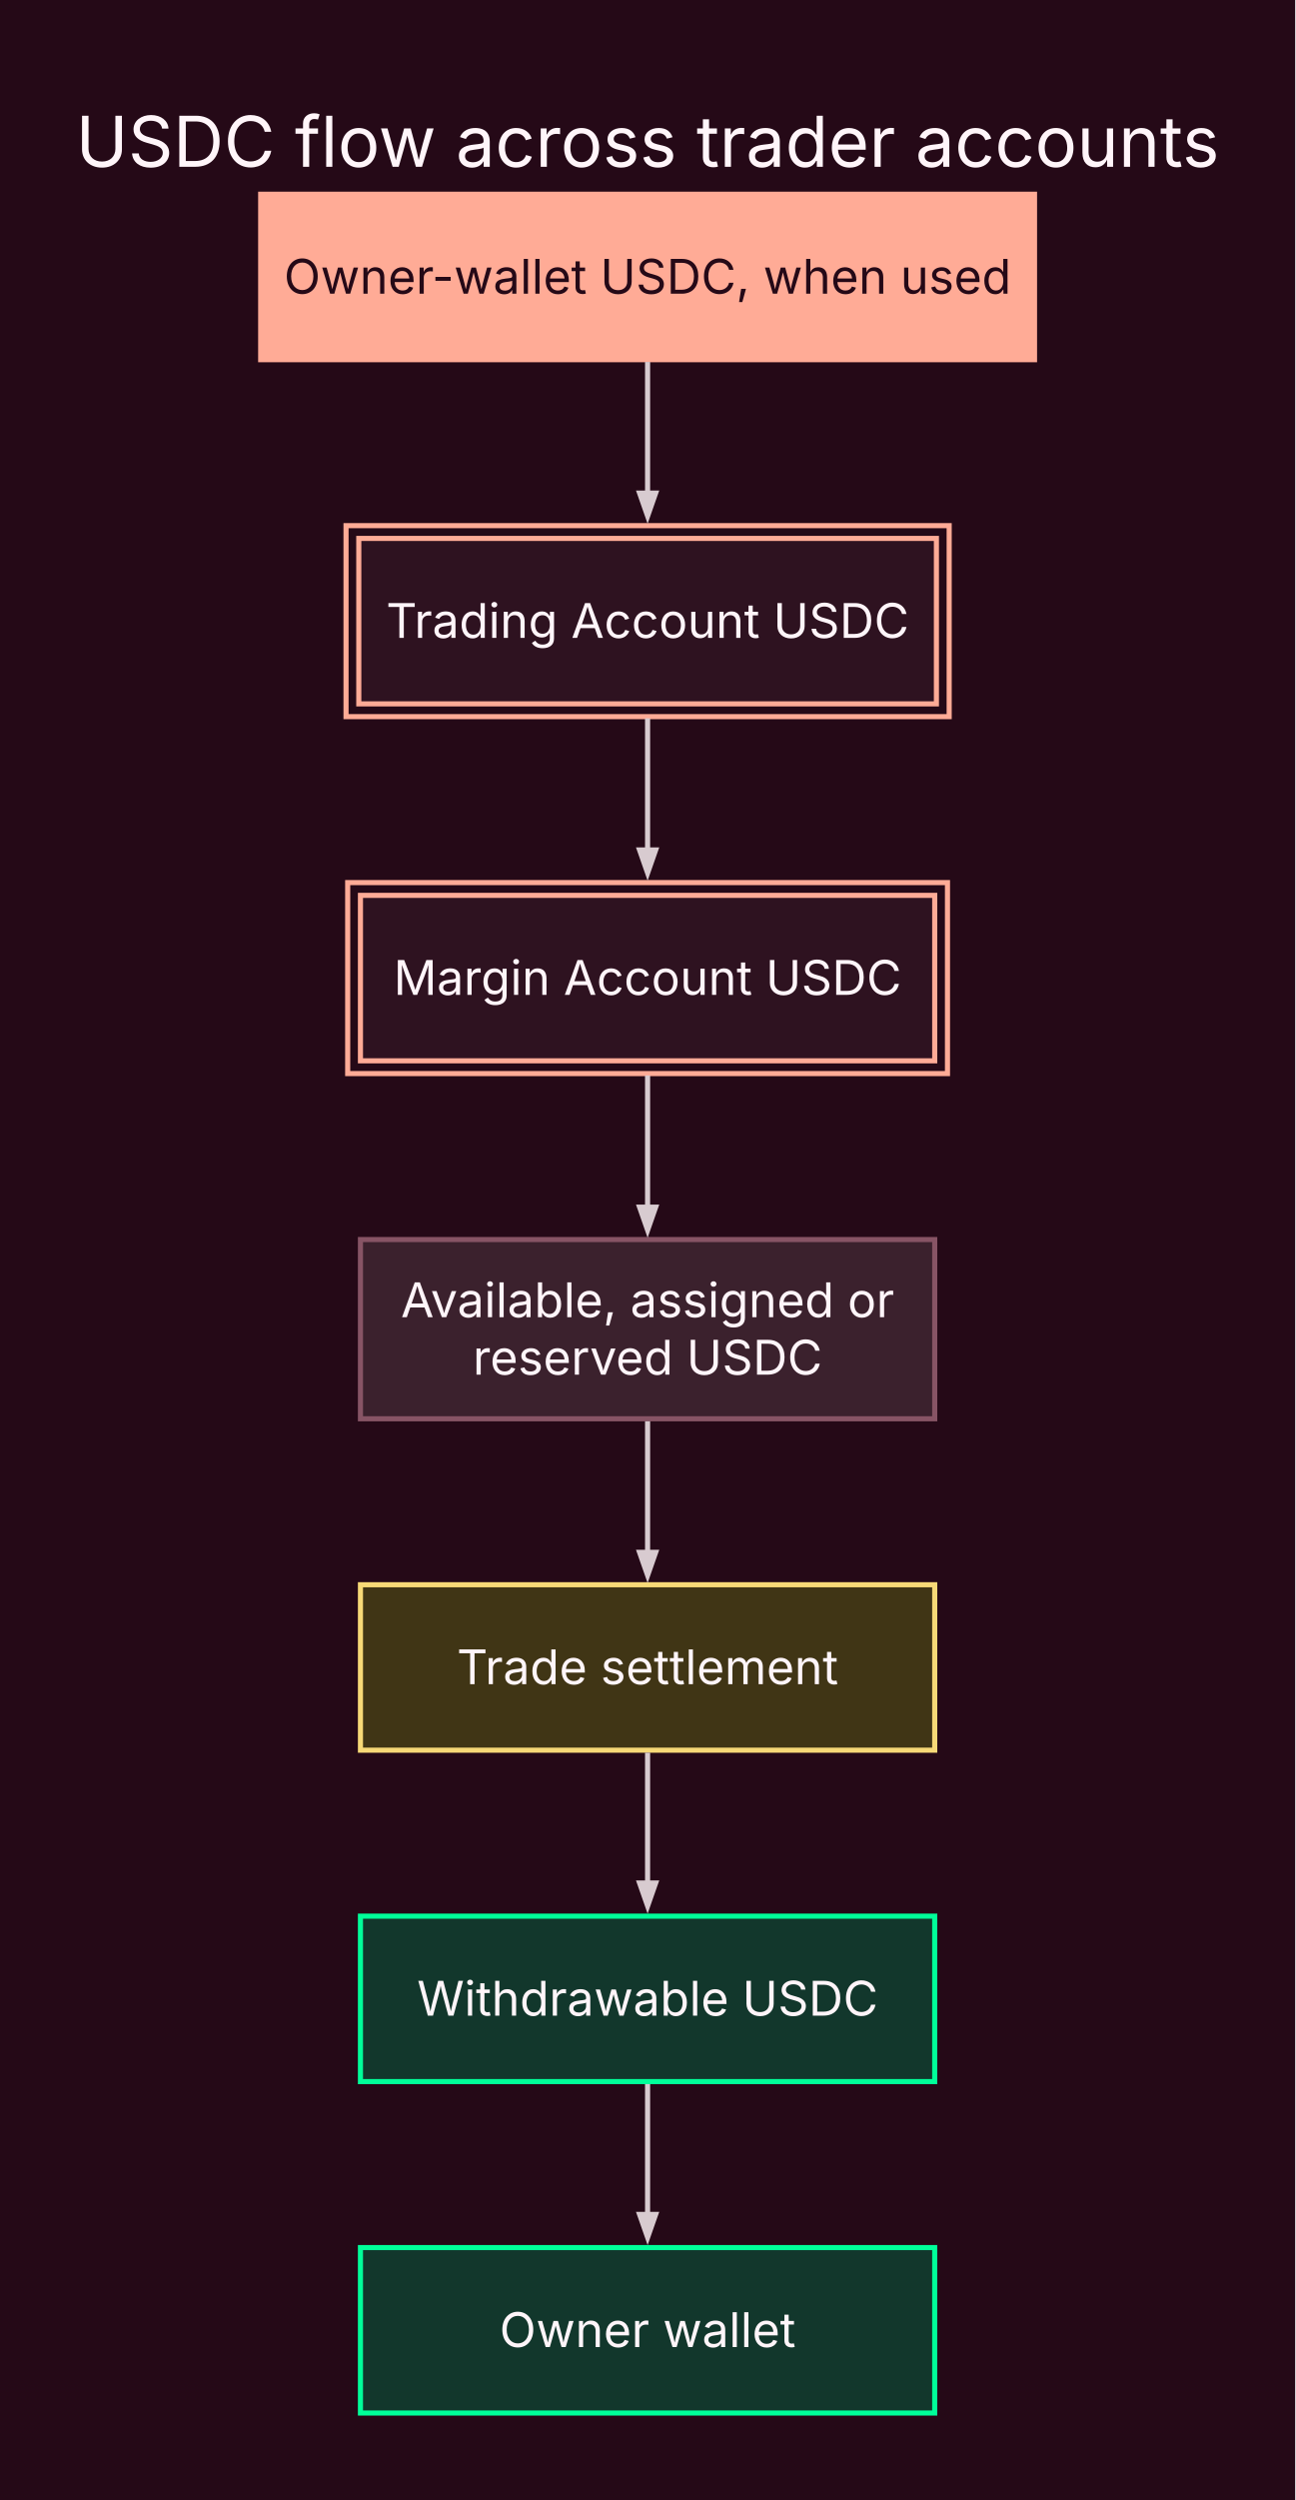
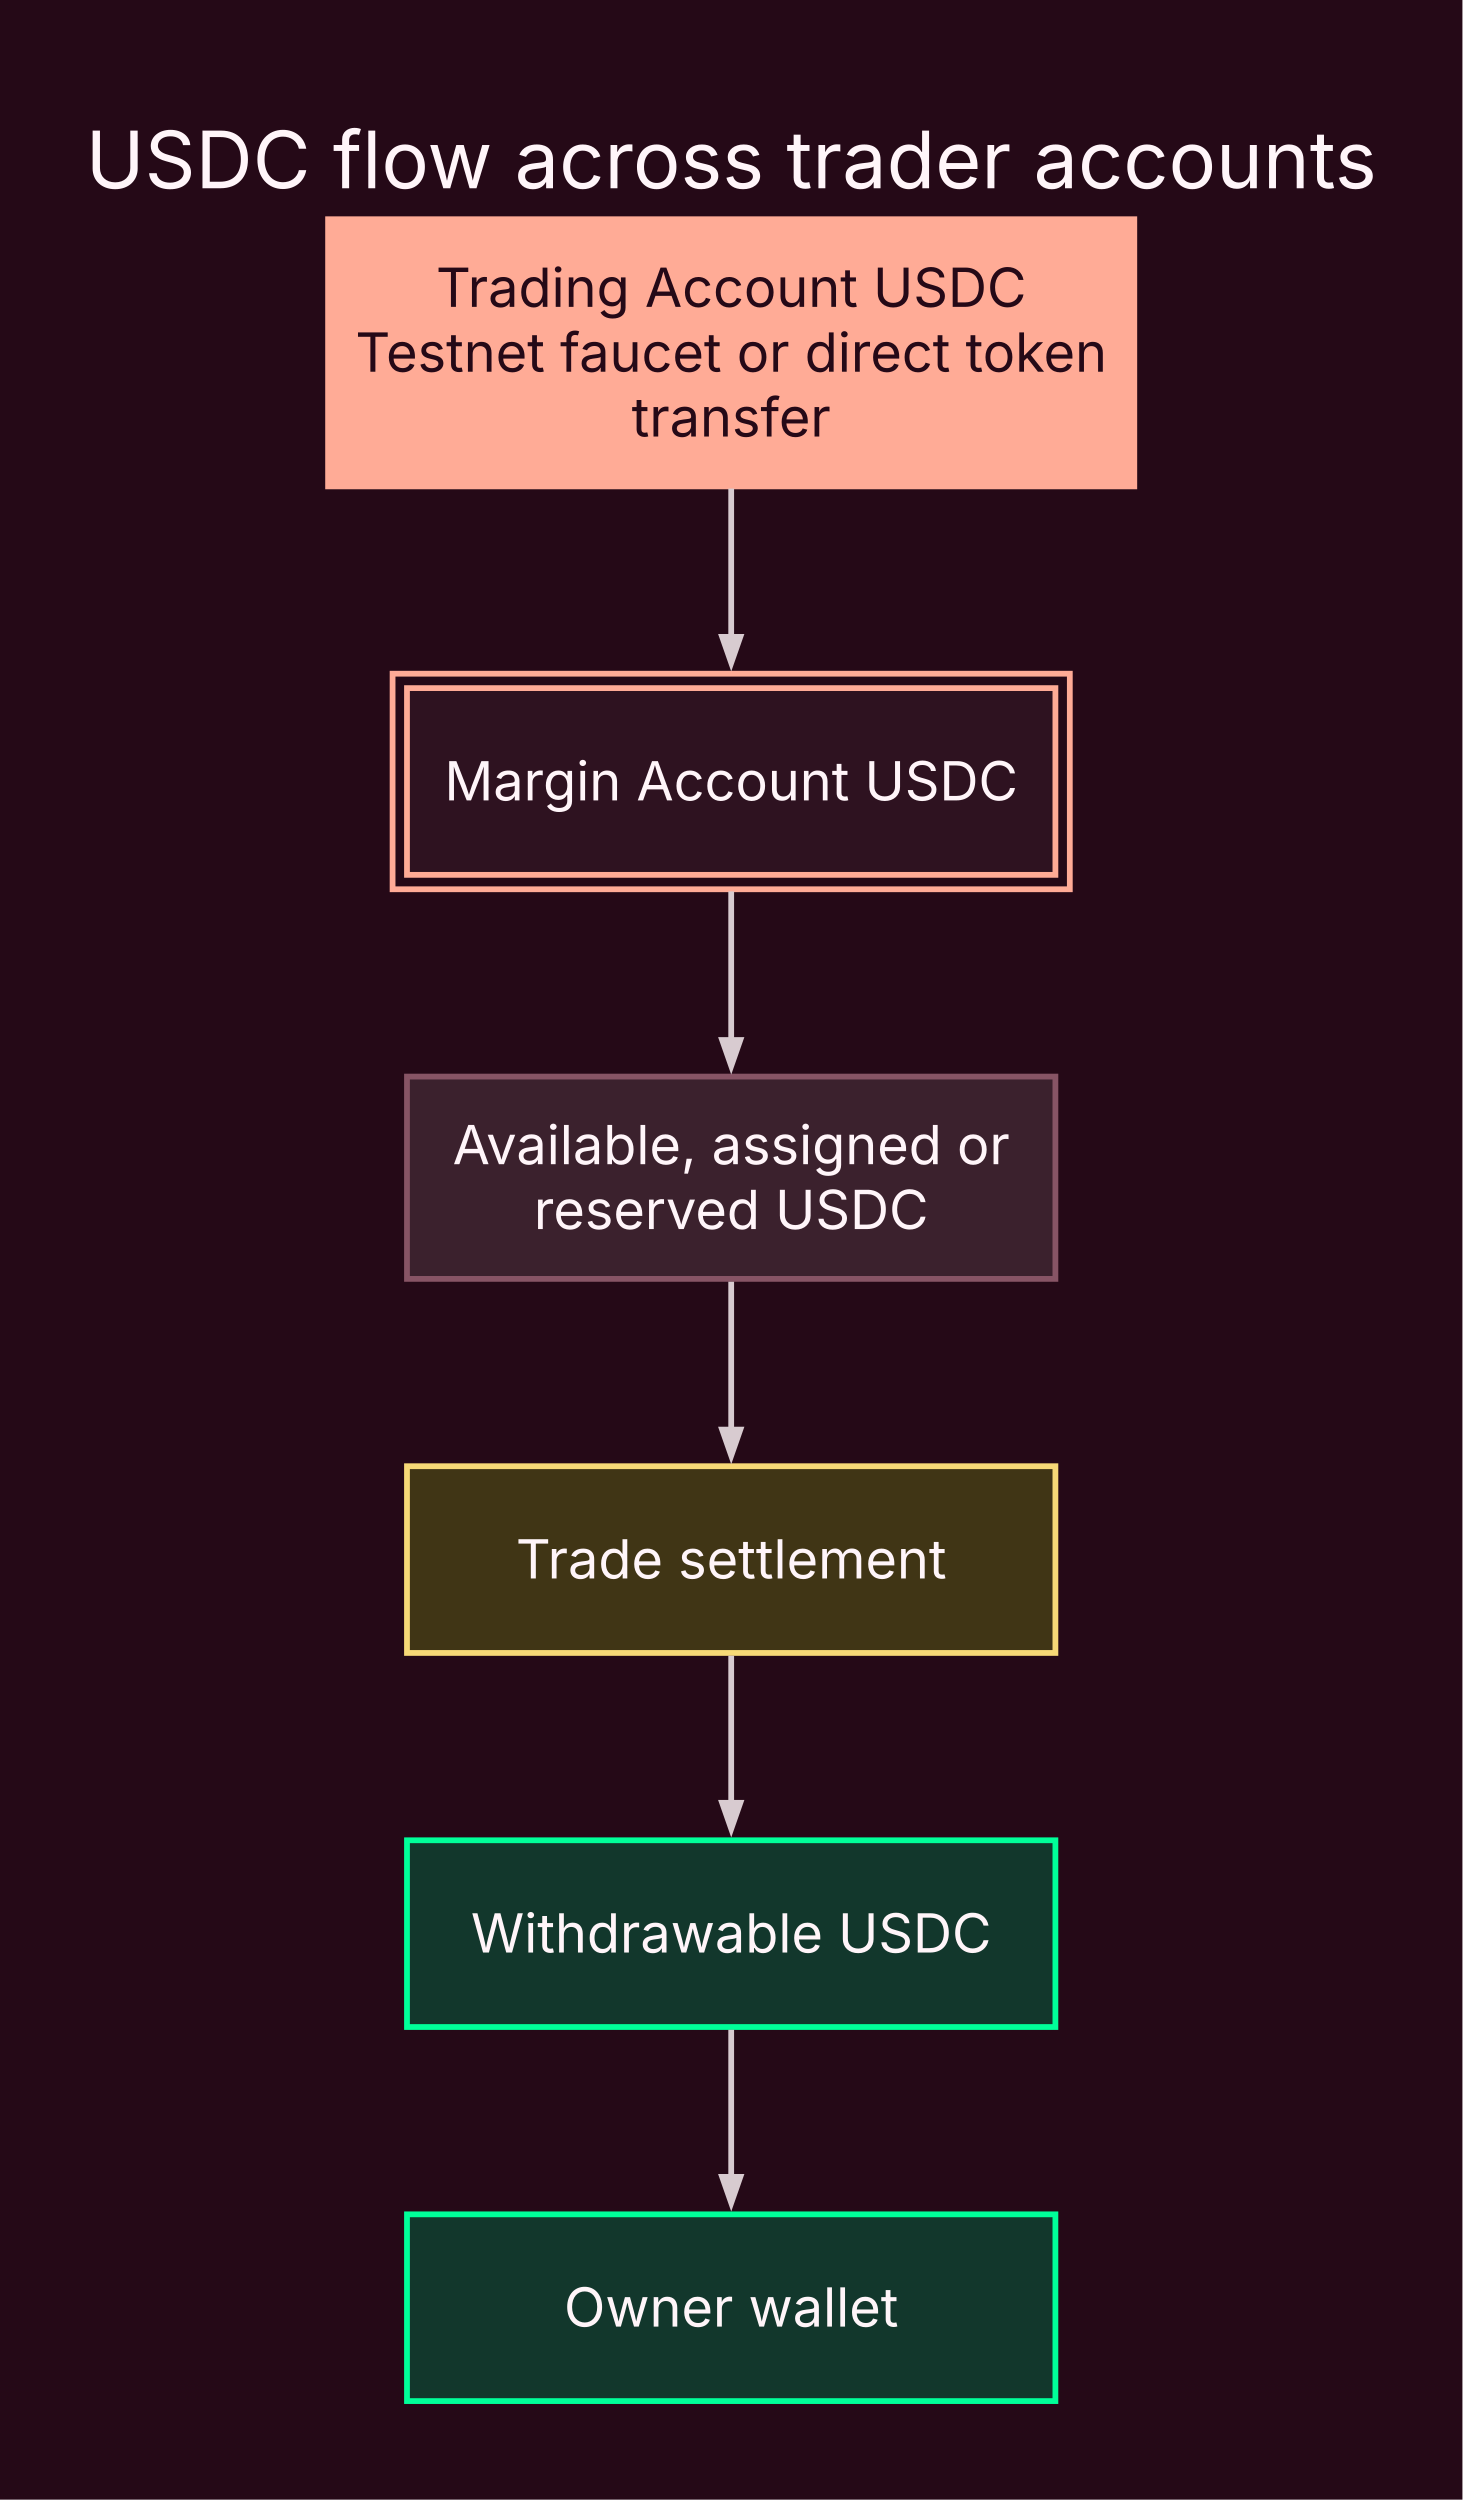
- <svg xmlns="http://www.w3.org/2000/svg" xmlns:xlink="http://www.w3.org/1999/xlink" role="img" aria-labelledby="usdc-account-flow-title usdc-account-flow-description" focusable="false" width="406pt" height="783pt" viewBox="0.00 0.00 406.00 783.00">
+ <svg xmlns="http://www.w3.org/2000/svg" xmlns:xlink="http://www.w3.org/1999/xlink" role="img" aria-labelledby="usdc-account-flow-title usdc-account-flow-description" focusable="false" width="406pt" height="694pt" viewBox="0.00 0.00 406.00 694.00">
  <style>text { font-family: "Uncut Sans", Inter, ui-sans-serif, system-ui, -apple-system, BlinkMacSystemFont, "Segoe UI", sans-serif; }</style>
-   <g id="graph0" class="graph" transform="scale(1 1) rotate(0) translate(27.36 756.06)">
-     <polygon fill="#250917" stroke="none" points="-27.36,27.36 -27.36,-756.06 378.61,-756.06 378.61,27.36 -27.36,27.36" />
-     <text xml:space="preserve" text-anchor="middle" x="175.62" y="-703.8" font-family="Arial" font-size="22.00" fill="#fff5f9">USDC flow across trader accounts</text>
+   <g id="graph0" class="graph" transform="scale(1 1) rotate(0) translate(27.36 666.54)">
+     <polygon fill="#250917" stroke="none" points="-27.36,27.36 -27.36,-666.54 378.61,-666.54 378.61,27.36 -27.36,27.36" />
+     <text xml:space="preserve" text-anchor="middle" x="175.62" y="-614.28" font-family="Arial" font-size="22.00" fill="#fff5f9">USDC flow across trader accounts</text>
    <g id="node1" class="node">
      <g id="a_node1">
-         <a xlink:title="Owner-wallet USDC, when used">
-           <polygon fill="#ffab96" stroke="#ffab96" stroke-width="1.6" points="296.9,-695.2 54.35,-695.2 54.35,-643.36 296.9,-643.36 296.9,-695.2" />
-           <text xml:space="preserve" text-anchor="middle" x="175.62" y="-664.03" font-family="Arial" font-size="15.00" fill="#250917">Owner-wallet USDC, when used</text>
+         <a xlink:title="Trading Account USDC&#10;Testnet faucet or direct token transfer">
+           <polygon fill="#ffab96" stroke="#ffab96" stroke-width="1.6" points="287.52,-605.68 63.72,-605.68 63.72,-531.52 287.52,-531.52 287.52,-605.68" />
+           <text xml:space="preserve" text-anchor="middle" x="175.62" y="-581.35" font-family="Arial" font-size="15.00" fill="#250917">Trading Account USDC</text>
+           <text xml:space="preserve" text-anchor="middle" x="175.62" y="-563.35" font-family="Arial" font-size="15.00" fill="#250917">Testnet faucet or direct token</text>
+           <text xml:space="preserve" text-anchor="middle" x="175.62" y="-545.35" font-family="Arial" font-size="15.00" fill="#250917">transfer</text>
        </a>
      </g>
    </g>
    <g id="node2" class="node">
      <g id="a_node2">
-         <a xlink:title="Trading Account USDC">
-           <polygon fill="#2e1220" stroke="#ffab96" stroke-width="1.6" points="266.15,-587.36 85.1,-587.36 85.1,-535.52 266.15,-535.52 266.15,-587.36" />
-           <polygon fill="none" stroke="#ffab96" stroke-width="1.6" points="270.15,-591.36 81.1,-591.36 81.1,-531.52 270.15,-531.52 270.15,-591.36" />
-           <text xml:space="preserve" text-anchor="middle" x="175.62" y="-556.19" font-family="Arial" font-size="15.00" fill="#fff5f9">Trading Account USDC</text>
-         </a>
-       </g>
-     </g>
-     <g id="edge1" class="edge">
-       <path fill="none" stroke="#d8cbd0" stroke-width="1.6" d="M175.62,-642.66C175.62,-630.23 175.62,-615.04 175.62,-601.23" />
-       <polygon fill="#d8cbd0" stroke="#d8cbd0" stroke-width="1.6" points="178.15,-601.57 175.63,-594.37 173.11,-601.57 178.15,-601.57" />
-     </g>
-     <g id="node3" class="node">
-       <g id="a_node3">
        <a xlink:title="Margin Account USDC">
          <polygon fill="#2e1220" stroke="#ffab96" stroke-width="1.6" points="265.62,-475.52 85.62,-475.52 85.62,-423.68 265.62,-423.68 265.62,-475.52" />
          <polygon fill="none" stroke="#ffab96" stroke-width="1.6" points="269.62,-479.52 81.62,-479.52 81.62,-419.68 269.62,-419.68 269.62,-479.52" />
          <text xml:space="preserve" text-anchor="middle" x="175.62" y="-444.35" font-family="Arial" font-size="15.00" fill="#fff5f9">Margin Account USDC</text>
        </a>
      </g>
    </g>
-     <g id="edge2" class="edge">
-       <path fill="none" stroke="#d8cbd0" stroke-width="1.6" d="M175.62,-531C175.62,-518.32 175.62,-503.31 175.62,-489.71" />
-       <polygon fill="#d8cbd0" stroke="#d8cbd0" stroke-width="1.6" points="178.15,-489.74 175.63,-482.54 173.11,-489.74 178.15,-489.74" />
+     <g id="edge1" class="edge">
+       <path fill="none" stroke="#d8cbd0" stroke-width="1.6" d="M175.62,-530.9C175.62,-517.74 175.62,-502.87 175.62,-489.53" />
+       <polygon fill="#d8cbd0" stroke="#d8cbd0" stroke-width="1.6" points="178.15,-489.75 175.63,-482.55 173.11,-489.75 178.15,-489.75" />
    </g>
-     <g id="node4" class="node">
-       <g id="a_node4">
+     <g id="node3" class="node">
+       <g id="a_node3">
        <a xlink:title="Available, assigned or reserved USDC">
          <polygon fill="#3b212d" stroke="#875465" stroke-width="1.6" points="265.62,-367.68 85.62,-367.68 85.62,-311.52 265.62,-311.52 265.62,-367.68" />
          <text xml:space="preserve" text-anchor="middle" x="175.62" y="-343.35" font-family="Arial" font-size="15.00" fill="#fff5f9">Available, assigned or</text>
          <text xml:space="preserve" text-anchor="middle" x="175.62" y="-325.35" font-family="Arial" font-size="15.00" fill="#fff5f9">reserved USDC</text>
        </a>
      </g>
    </g>
-     <g id="edge3" class="edge">
+     <g id="edge2" class="edge">
      <path fill="none" stroke="#d8cbd0" stroke-width="1.6" d="M175.62,-419.09C175.62,-406.32 175.62,-391.24 175.62,-377.73" />
      <polygon fill="#d8cbd0" stroke="#d8cbd0" stroke-width="1.6" points="178.15,-377.84 175.63,-370.64 173.11,-377.84 178.15,-377.84" />
    </g>
-     <g id="node5" class="node">
-       <g id="a_node5">
+     <g id="node4" class="node">
+       <g id="a_node4">
        <a xlink:title="Trade settlement">
          <polygon fill="#403515" stroke="#f7d977" stroke-width="1.6" points="265.62,-259.52 85.62,-259.52 85.62,-207.68 265.62,-207.68 265.62,-259.52" />
          <text xml:space="preserve" text-anchor="middle" x="175.62" y="-228.35" font-family="Arial" font-size="15.00" fill="#fff5f9">Trade settlement</text>
        </a>
      </g>
    </g>
-     <g id="edge4" class="edge">
+     <g id="edge3" class="edge">
      <path fill="none" stroke="#d8cbd0" stroke-width="1.6" d="M175.62,-310.73C175.62,-298.04 175.62,-282.9 175.62,-269.47" />
      <polygon fill="#d8cbd0" stroke="#d8cbd0" stroke-width="1.6" points="178.15,-269.67 175.63,-262.47 173.11,-269.67 178.15,-269.67" />
    </g>
-     <g id="node6" class="node">
-       <g id="a_node6">
+     <g id="node5" class="node">
+       <g id="a_node5">
        <a xlink:title="Withdrawable USDC">
          <polygon fill="#12372c" stroke="#00ff99" stroke-width="1.6" points="265.62,-155.68 85.62,-155.68 85.62,-103.84 265.62,-103.84 265.62,-155.68" />
          <text xml:space="preserve" text-anchor="middle" x="175.62" y="-124.51" font-family="Arial" font-size="15.00" fill="#fff5f9">Withdrawable USDC</text>
        </a>
      </g>
    </g>
-     <g id="edge5" class="edge">
+     <g id="edge4" class="edge">
      <path fill="none" stroke="#d8cbd0" stroke-width="1.6" d="M175.62,-206.9C175.62,-194.48 175.62,-179.38 175.62,-165.91" />
      <polygon fill="#d8cbd0" stroke="#d8cbd0" stroke-width="1.6" points="178.15,-166.07 175.63,-158.87 173.11,-166.07 178.15,-166.07" />
    </g>
-     <g id="node7" class="node">
-       <g id="a_node7">
+     <g id="node6" class="node">
+       <g id="a_node6">
        <a xlink:title="Owner wallet">
          <polygon fill="#12372c" stroke="#00ff99" stroke-width="1.6" points="265.62,-51.84 85.62,-51.84 85.62,0 265.62,0 265.62,-51.84" />
          <text xml:space="preserve" text-anchor="middle" x="175.62" y="-20.67" font-family="Arial" font-size="15.00" fill="#fff5f9">Owner wallet</text>
        </a>
      </g>
    </g>
-     <g id="edge6" class="edge">
+     <g id="edge5" class="edge">
      <path fill="none" stroke="#d8cbd0" stroke-width="1.6" d="M175.62,-103.06C175.62,-90.64 175.62,-75.54 175.62,-62.07" />
      <polygon fill="#d8cbd0" stroke="#d8cbd0" stroke-width="1.6" points="178.15,-62.23 175.63,-55.03 173.11,-62.23 178.15,-62.23" />
    </g>
  </g>
</svg>
